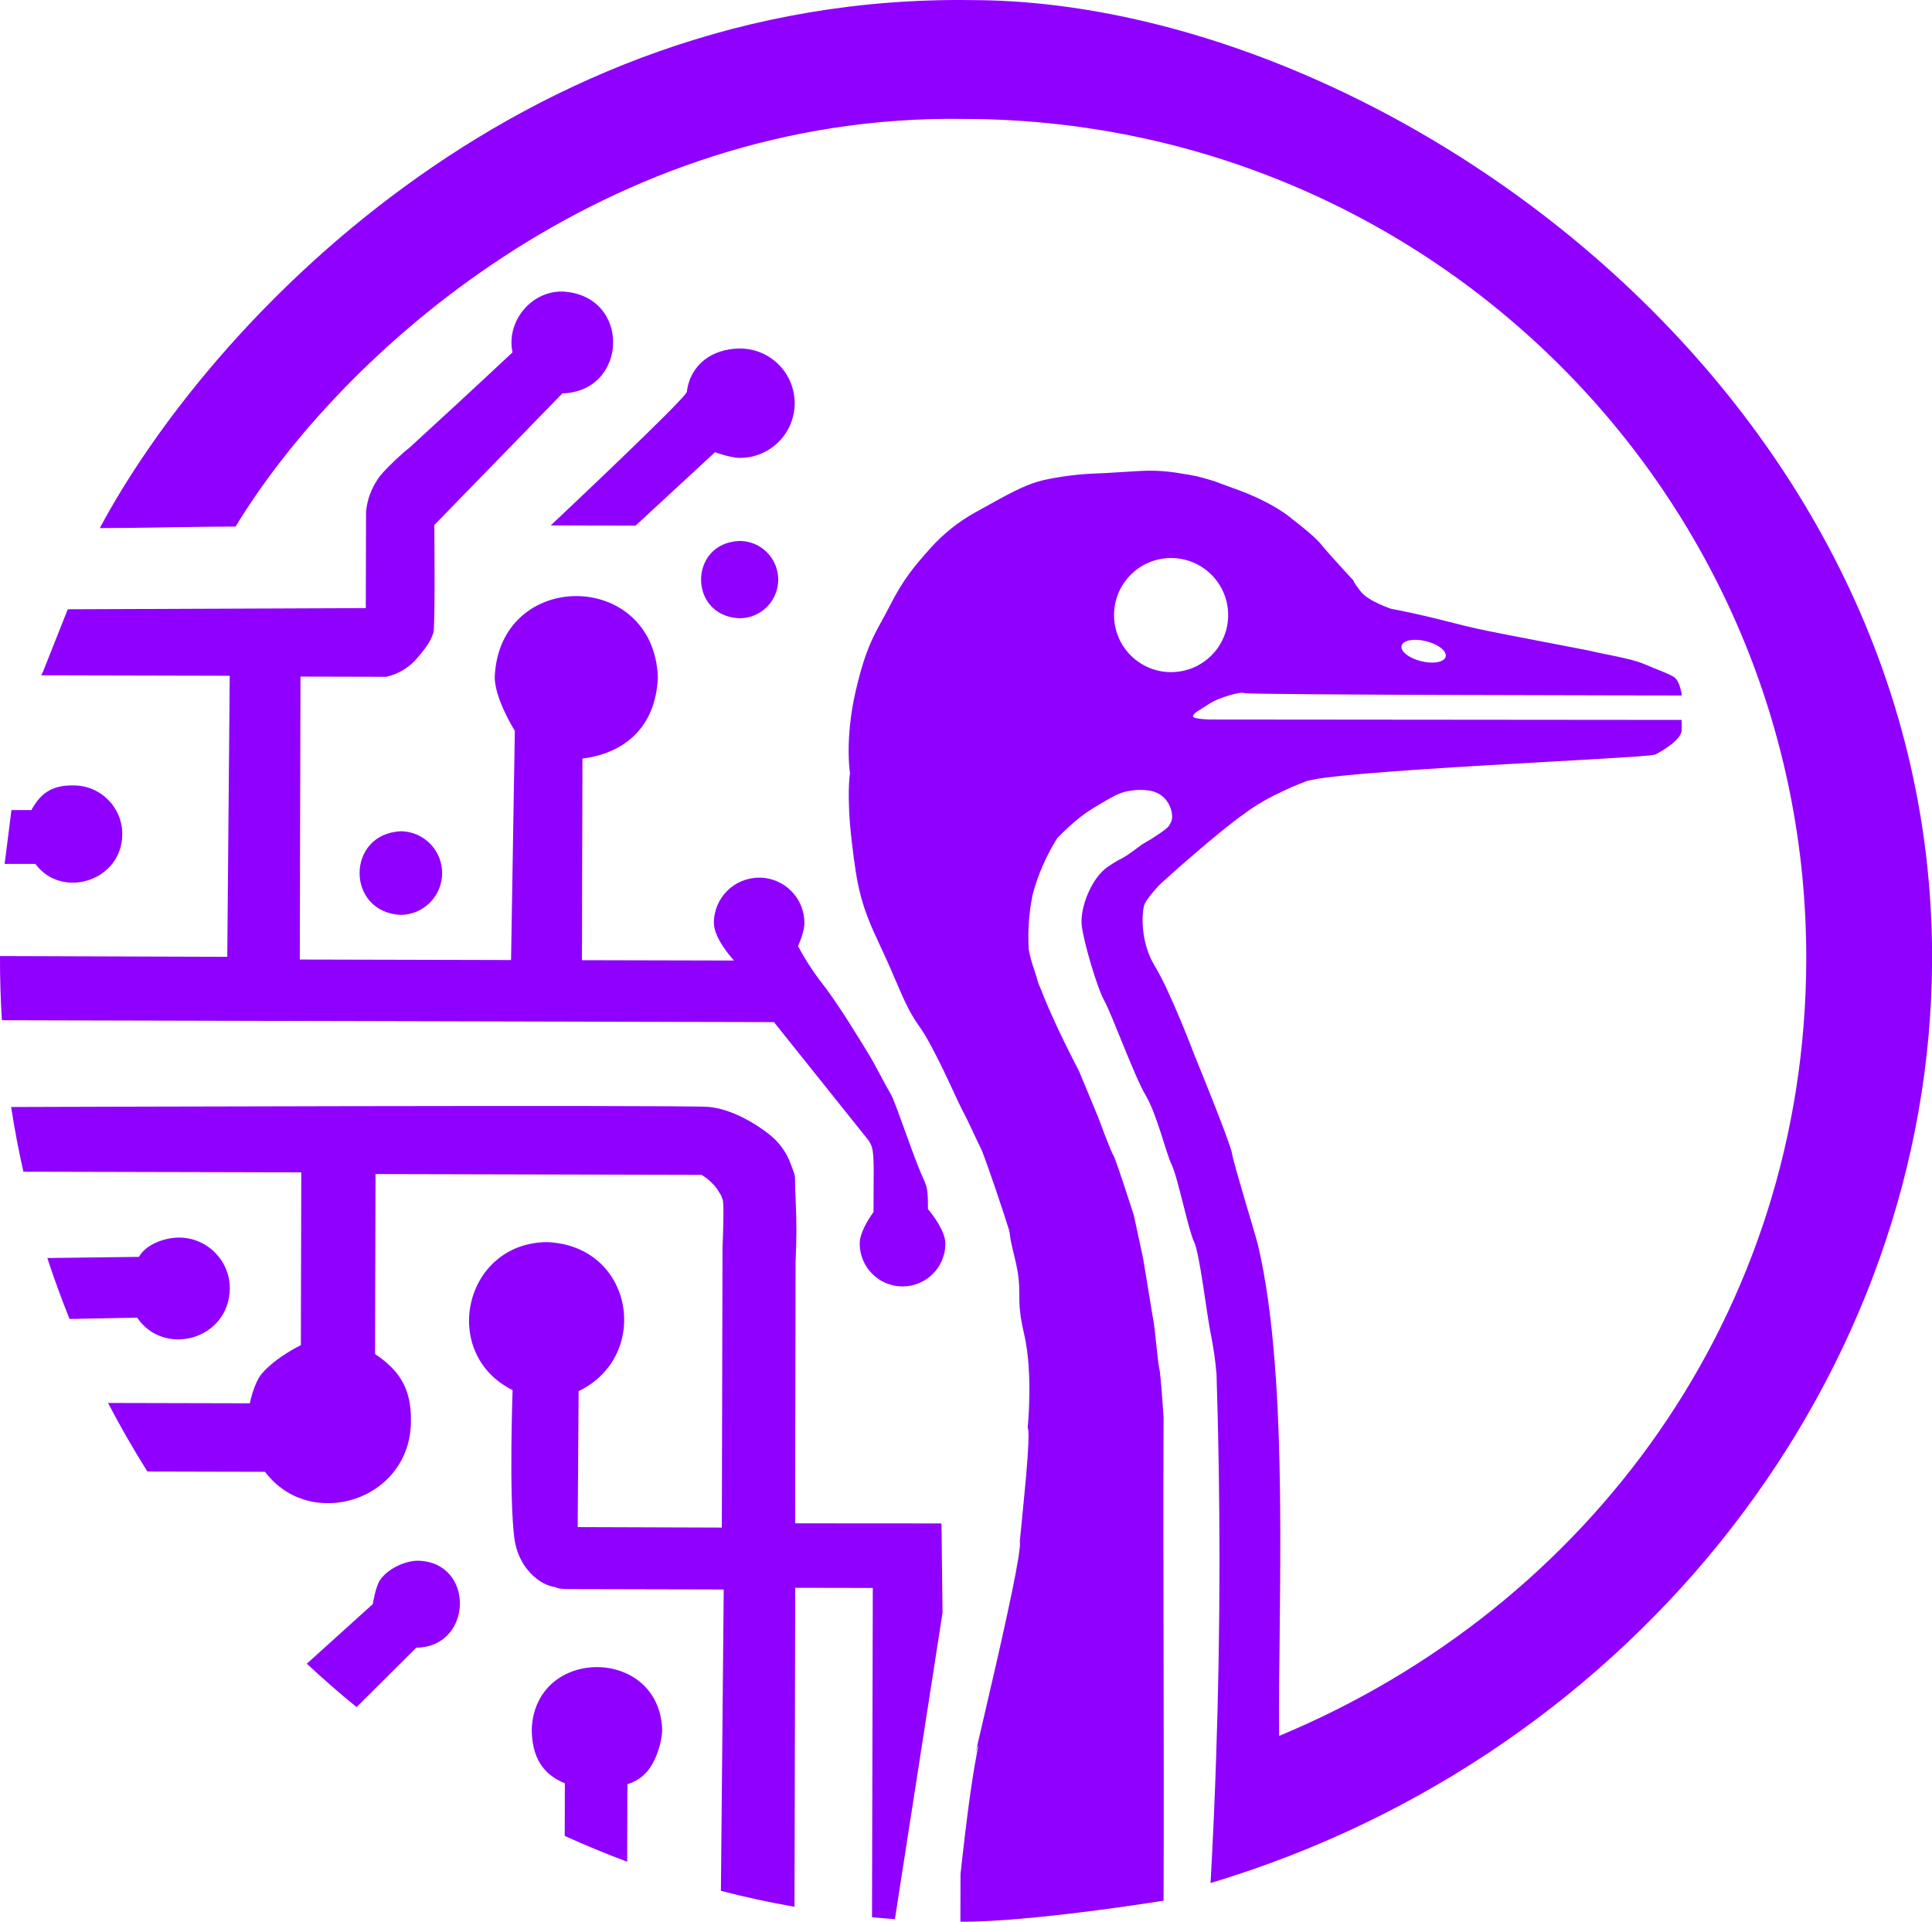
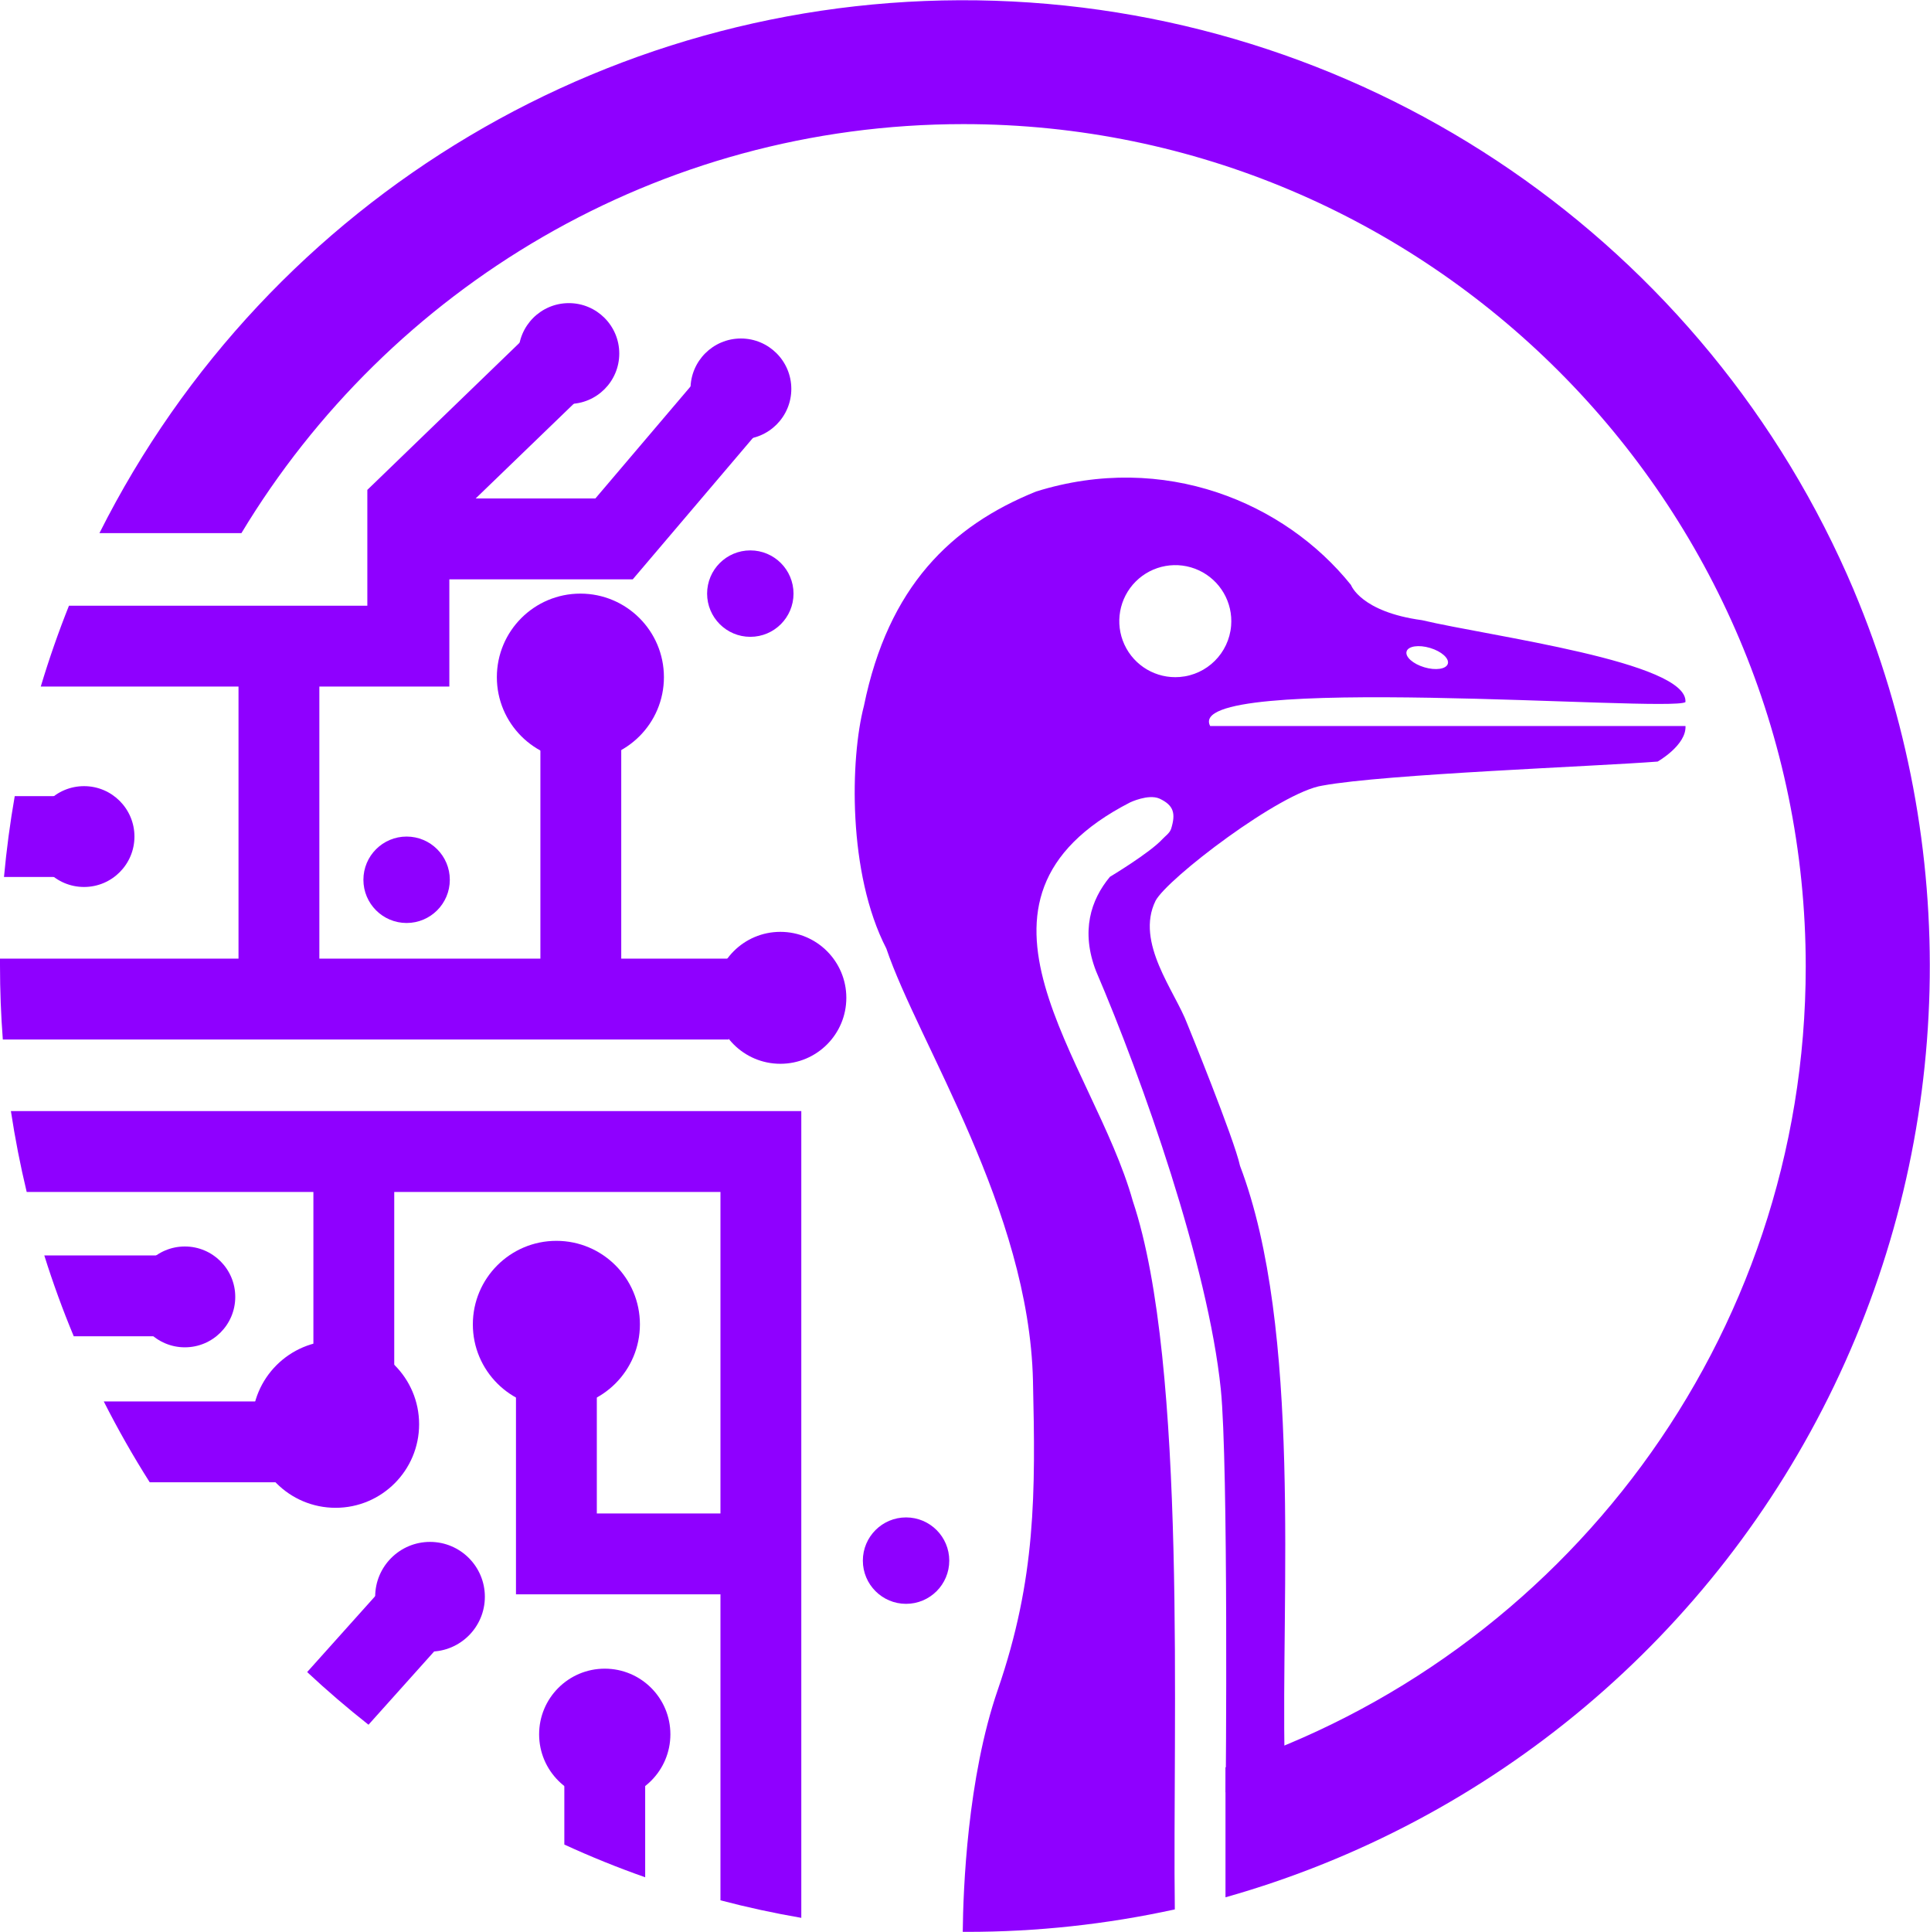
- <svg xmlns="http://www.w3.org/2000/svg" id="Calque_2" data-name="Calque 2" viewBox="0 0 1024.22 1018.74">
+ <svg xmlns="http://www.w3.org/2000/svg" viewBox="0 0 1026.47 1027.36">
  <defs>
    <style>.cls-1{fill:#8f00ff;}</style>
  </defs>
-   <path class="cls-1" d="M850.11,371.21a20.5,20.5,0,0,0,.1-41C823,331.23,822.93,370.07,850.11,371.21Z" transform="translate(-458.1 -43.45)" />
-   <path class="cls-1" d="M670.84,484.11c-29.42,1.1-29.51,43.12-.11,44.35a22.18,22.18,0,0,0,.11-44.35Z" transform="translate(-458.1 -43.45)" />
-   <path class="cls-1" d="M879.38,257.28a29,29,0,0,0-28.93-29.07c-14.82,0-26.46,8.59-28.23,22.94,0,3-72.17,70.83-72.17,70.83l45,.1,42.09-38.9s8.08,3,13.17,3A29,29,0,0,0,879.38,257.28Z" transform="translate(-458.1 -43.45)" />
-   <path class="cls-1" d="M522.93,485.66a25.77,25.77,0,0,0-25.71-25.83c-12.33-.28-18,4.9-22.47,13.05l-10.58,0-3.61,28.55,16.28,0C490.88,520.42,522.8,510.57,522.93,485.66Z" transform="translate(-458.1 -43.45)" />
-   <path class="cls-1" d="M949.22,672.45a33.43,33.43,0,0,0-2-5c-5-11-14.34-39.75-16.9-44-3-5-8-15-11-20s-16.93-28-24.91-38.06A141.21,141.21,0,0,1,881.16,545s3.38-7.26,3.39-12.23a24,24,0,0,0-48-.12c0,8.7,10.68,20,10.68,20l-80.62-.19.26-106.89c20.47-2.51,38.72-14.94,40-43-2.14-57.36-84.09-57.57-86.5-.21,0,5.23,2.16,11.56,4.56,16.94a101.7,101.7,0,0,0,6.1,11.59l-2,121.5-112-.27.36-150,45.48.11a30,30,0,0,0,16-9.46c7-8,8-11,9-14s.48-57,.48-57L756.22,252c35.15-1.05,36.61-52.12.12-54-16.86-.35-30,16.15-26.55,32.24-13.09,12.35-41.19,38.26-54.64,50.57-1.91,1.21-15,13.08-17,17a36,36,0,0,0-6,17l-.13,51-158,.63-13.08,33-1,2,99.95.24-1.31,149L466,550.3l-7.9,0q-.06,17.13,1,34l409.31,1,48.86,61.11a14.26,14.26,0,0,1,3,5c1,3,1,10,1,13L921.18,686s-7.31,9.6-7.32,16.65a22.71,22.71,0,1,0,45.42.11c0-7.82-9.26-18.35-9.26-18.35S950.21,675.45,949.22,672.45Z" transform="translate(-458.1 -43.45)" />
-   <path class="cls-1" d="M579.94,726.57A27,27,0,0,0,553,699.51c-8.21.06-17.83,3.91-21.21,10.23l-48.59.62q5.35,16.41,11.77,32.3l35.83-.7C545.07,763,579.44,753.74,579.94,726.57Z" transform="translate(-458.1 -43.45)" />
-   <path class="cls-1" d="M679.74,870.81c-7,0-15.88,4.23-20,10-2.56,3.54-4,13-4,13l-35,31.61q12.8,11.92,26.4,23l31.66-31.53.89,0C708.77,915.77,709.83,871.61,679.74,870.81Z" transform="translate(-458.1 -43.45)" />
-   <path class="cls-1" d="M879.64,851l.21-138.84a320.27,320.27,0,0,0,.07-32.28c-.86-17.3.69-9.78-2.68-19.58a35.3,35.3,0,0,0-12-16s-16-13-32-14.08-369.24.08-369.24.08q2.67,17.32,6.5,34.3l147.31.35-.21,91.6s-13.1,6.24-20.7,15.11c-4.23,4.94-6.36,15.71-6.36,15.71l-75.16-.18q9.69,18.63,20.86,36.34l62.35.15c24,31.86,77,15.26,77.35-26.49.44-18.9-7.36-28-19-35.95l.23-95.39,172.82.41a24.19,24.19,0,0,1,5.2,4,21.4,21.4,0,0,1,4,5c2,3,1,2,2,4s-.06,25.63-.06,25.63l-.36,148.37L764.35,853l.5-72.08c38.69-18.63,29.3-77.27-16.85-79-44.07.47-57,59.15-18.15,78.45,0,0-2,55.5.92,78.51a34.84,34.84,0,0,0,5,14c1.16,1.86,7.32,10.7,17,12,.17,0,.13,1,8,1l81,.19-1.49,159.75q19.21,5,39,8.46l.4-169.1,41.12.08-.42,174.56q6.06.57,12.14,1l25.25-162.46-.55-47.31Z" transform="translate(-458.1 -43.45)" />
-   <path class="cls-1" d="M740,960c0,15,6,24.2,17.55,28.81l-.07,27.9q16.27,7.4,33.12,13.67l.1-41.1a21.85,21.85,0,0,0,10.82-7.13c4.58-5.63,7.61-15.47,7.62-22C807.41,916.36,741.86,916.19,740,960Z" transform="translate(-458.1 -43.45)" />
-   <path class="cls-1" d="M973.72,43.51C732.13,39.84,568.16,216.38,511,323.41c19,0,57-.87,72-.83,54.76-90.32,195.27-219.09,386.52-216.08,247,.59,446.73,200.19,446.14,445.83-.5,187.16-114.82,342.87-279.44,411.36-.69-68.66,5.65-188.29-11.13-259.82-2-8-12.9-43-13.88-49s-19.88-52.05-19.88-52.05-12.77-33.78-20.89-47c-8-13-6.93-28-5.92-32s9-12,9-12c4.17-3.9,31.46-28.15,44.09-36.9,13-10,32-16.92,32-16.92,11-6,182-12.57,186-14.56s14-8,14-12.95l0-5.39-249-.22s-11,0-10-2,2-2,8-6,18-7,19-6,232,1.26,232,1.26v-.71s-1-7-4-9-9-4-16-7-21-5.05-29-7.07c0,0-9.67-1.85-42-8.1-9.79-1.9-15.79-3.08-24-5.06-6.38-1.54-9.2-2.38-16-4-9.65-2.36-17.61-4-23-5,0,0-12-4-16-9s-4-6-4-6-13-14-17-19-16-14-16-14-9.18-8.42-31-16.07c-5.18-1.82-9.72-3.59-9.72-3.59-9.37-2.72-7.78-2.52-20.05-4.48a94.49,94.49,0,0,0-15.65-1.09c-5,.09-22.38,1.42-27.06,1.48a160.62,160.62,0,0,0-27.51,3.44c-10.61,2.53-19,7.5-36,16.91A91.77,91.77,0,0,0,951,334.45c-8,9-14,16-21.07,29.95s-12.05,19-18.11,45-3.1,44-3.1,44-2,11,.91,36,4.92,34,14.87,55,12.92,32,20.9,43.05,19.9,39,22.83,44.46c3.77,7.07,8,16.75,10,20.62,1,2,6,16,11.92,34s1,4,5.85,23.54.05,19.47,5,40.48,1.88,50,1.88,50,2-2-2.09,39-1,12-2.06,24-10.12,52-19.22,90.95,0,0-4,21-8.21,61.48-8.21,61.48l-.06,25.19c35.95.42,107.56-11.09,107.7-11.12.34-85.44-.33-170.87,0-256.31-.64-8.33-1-16-1.94-24-1.72-8.14-2.23-22-3.93-30l-4.93-30-4.94-23s-9.93-31-10.92-32-8-20-8-20l-9.94-24c-7.16-13.79-15.54-31-20.89-45-1.35-2.55-1.74-5.56-3-9a70.51,70.51,0,0,1-3-11,113.36,113.36,0,0,1,2.07-29,109.3,109.3,0,0,1,13.08-30,133,133,0,0,1,12-11c4.34-3.38,7.69-5.31,14-9,7.52-4.36,9.72-4.85,15.74-5.47a29.68,29.68,0,0,1,8.27.52,14.17,14.17,0,0,1,6,3c4.65,4.08,5.94,11.17,4,14-.54.78,0,1.52-5,5-.44.31-2.69,1.77-3,2-3.28,2.29-5.65,3.22-8,5-12,9-8,5-17,11s-15,22-14.07,31,8.41,33.88,11.9,40c4,7,15.91,40,21.88,50.06,6.17,10.34,10.93,31,13.91,37,3.21,6.46,8.92,35,11.91,41s6.9,40,8.88,49a189.37,189.37,0,0,1,3,21c2.08,65.27,2.18,133.29-.22,203.84q-1.12,33.44-2.94,66c227.06-68.2,382.06-270.75,382.5-489.89C1482.92,249.18,1188.67,44,973.72,43.51Zm227.4,342.26c.73-2.94,6.55-4,13-2.41s11.11,5.28,10.38,8.21-6.55,4-13,2.41S1200.39,388.7,1201.12,385.77Zm-122.26,14a30.25,30.25,0,1,1,30.33-30.18A30.25,30.25,0,0,1,1078.86,399.76Z" transform="translate(-458.1 -43.45)" />
+   <g id="Calque_2" data-name="Calque 2">
+     <g id="Calque_2-2" data-name="Calque 2">
+       <path class="cls-1" d="M986.06,313.93A514.32,514.32,0,0,0,52.88,283.51H128.4C206.85,153.28,349.65,66,512.44,66c247,0,448,201,448,448,0,198.39-129.62,367.07-308.62,425.82v69.09a514.51,514.51,0,0,0,334.21-695Z" />
+       <path class="cls-1" d="M896.46,373.36c1.73-21.39-104-35-140.1-43.57-32.68-4.43-37.79-18.72-37.79-18.72-35.17-43.85-99.27-71-167.49-49.7-45.28,18.28-78.65,50.66-91.57,114-7.29,27.93-8.75,89,11.91,129,17.09,50.47,75.9,138.84,78,229.79,1.36,59.91,1.7,105.19-18.72,164.42-16.18,46.93-18.4,106.13-18.63,128.71h2.06a516.64,516.64,0,0,0,110.74-11.95c-1.31-95.35,6.83-289.51-22.34-376.65-21-75-103.15-159.77-1.45-212,0,0,9.64-4.6,15.58-2.05,7.76,3.61,8.72,8,6.27,16-.74,2.39-3.21,4-4.63,5.55-6.76,7.37-27.94,20.06-27.94,20.06-10.22,12.26-15.58,28.94-7.41,50.11,24.77,57.76,59.62,156.62,66.38,222.4,4.07,39.64,2.68,213,2.56,214.38-3.77,2.06,30.5-16.68,31.4-17.1-2-86.88,9.31-229.21-23.74-316.09-3.06-14.29-28.09-75.57-28.09-75.57-6.53-17.34-27.75-43.17-16.85-65.36,6.13-11.75,66.64-58,88.85-61.28,33.2-6.13,146.27-10.24,178.22-12.77,0,0,15.32-8.68,14.81-18.89H643.68C628.26,357.37,887.6,378.93,896.46,373.36ZM748.14,346.41c.85-2.84,6.44-3.67,12.5-1.86s10.28,5.58,9.43,8.42-6.45,3.67-12.51,1.86S747.29,349.25,748.14,346.41ZM627.5,360a29.79,29.79,0,1,1,27.31-27.23A29.79,29.79,0,0,1,627.5,360Z" />
+       <g id="circuit">
+         <circle class="cls-1" cx="302.57" cy="188" r="26.81" />
+         <circle class="cls-1" cx="308.7" cy="360.09" r="44.43" />
+         <circle class="cls-1" cx="399.08" cy="315.66" r="22.98" />
+         <circle class="cls-1" cx="295.93" cy="704.26" r="44.43" />
+         <circle class="cls-1" cx="178.49" cy="757.36" r="44.43" />
+         <circle class="cls-1" cx="394.08" cy="206.81" r="26.81" />
+         <circle class="cls-1" cx="44.7" cy="444.85" r="26.81" />
+         <circle class="cls-1" cx="321.66" cy="922.24" r="34.91" />
+         <circle class="cls-1" cx="98.32" cy="689.64" r="26.81" />
+         <circle class="cls-1" cx="415.07" cy="530.6" r="35.08" />
+         <circle class="cls-1" cx="216.27" cy="467.83" r="22.98" />
+         <circle class="cls-1" cx="228.72" cy="849.09" r="29.17" />
+         <circle class="cls-1" cx="481.92" cy="829.88" r="22.98" />
+         <path class="cls-1" d="M309,211l-3.8,3.67L253,265.06l-14,13.49v86.54H21.68q6.59-21.93,15-43H195.38V260.5l80.37-77.66,2.61-2.52Z" />
+         <path class="cls-1" d="M387.59,509.77v43H1.5Q0,533.23,0,513.28c0-1.17,0-2.34,0-3.51Z" />
+         <rect class="cls-1" x="287.43" y="388.68" width="43" height="142.59" />
+         <rect class="cls-1" x="126.86" y="357.02" width="43" height="156.6" />
+         <polygon class="cls-1" points="336.56 308.06 222.91 308.06 222.91 265.06 316.67 265.06 371.21 200.89 403.98 228.74 336.56 308.06" />
+         <path class="cls-1" d="M426.2,590.84v429q-21.84-3.76-43-9.33V633.84h-369q-5.09-21.17-8.4-43Z" />
+         <polygon class="cls-1" points="209.69 737.19 166.69 723.66 166.69 612.34 209.69 612.34 209.69 737.19" />
+         <path class="cls-1" d="M150.91,745.23v43H79.64q-13.23-20.84-24.45-43Z" />
+         <path class="cls-1" d="M85,667.59v43H39.23q-8.76-21-15.67-43Z" />
+         <path class="cls-1" d="M238.92,869.25,196,917.14q-16.9-13.32-32.63-28l43.55-48.59Z" />
+         <polygon class="cls-1" points="404.7 847.8 274.44 847.8 274.44 730.3 317.44 730.3 317.44 804.8 404.7 804.8 404.7 847.8" />
+         <path class="cls-1" d="M44.7,423.35v43H2.12q2-21.78,5.72-43Z" />
+         <path class="cls-1" d="M343.16,941.7v56.56q-22-7.74-43-17.4V941.7Z" />
+       </g>
+     </g>
+   </g>
</svg>
